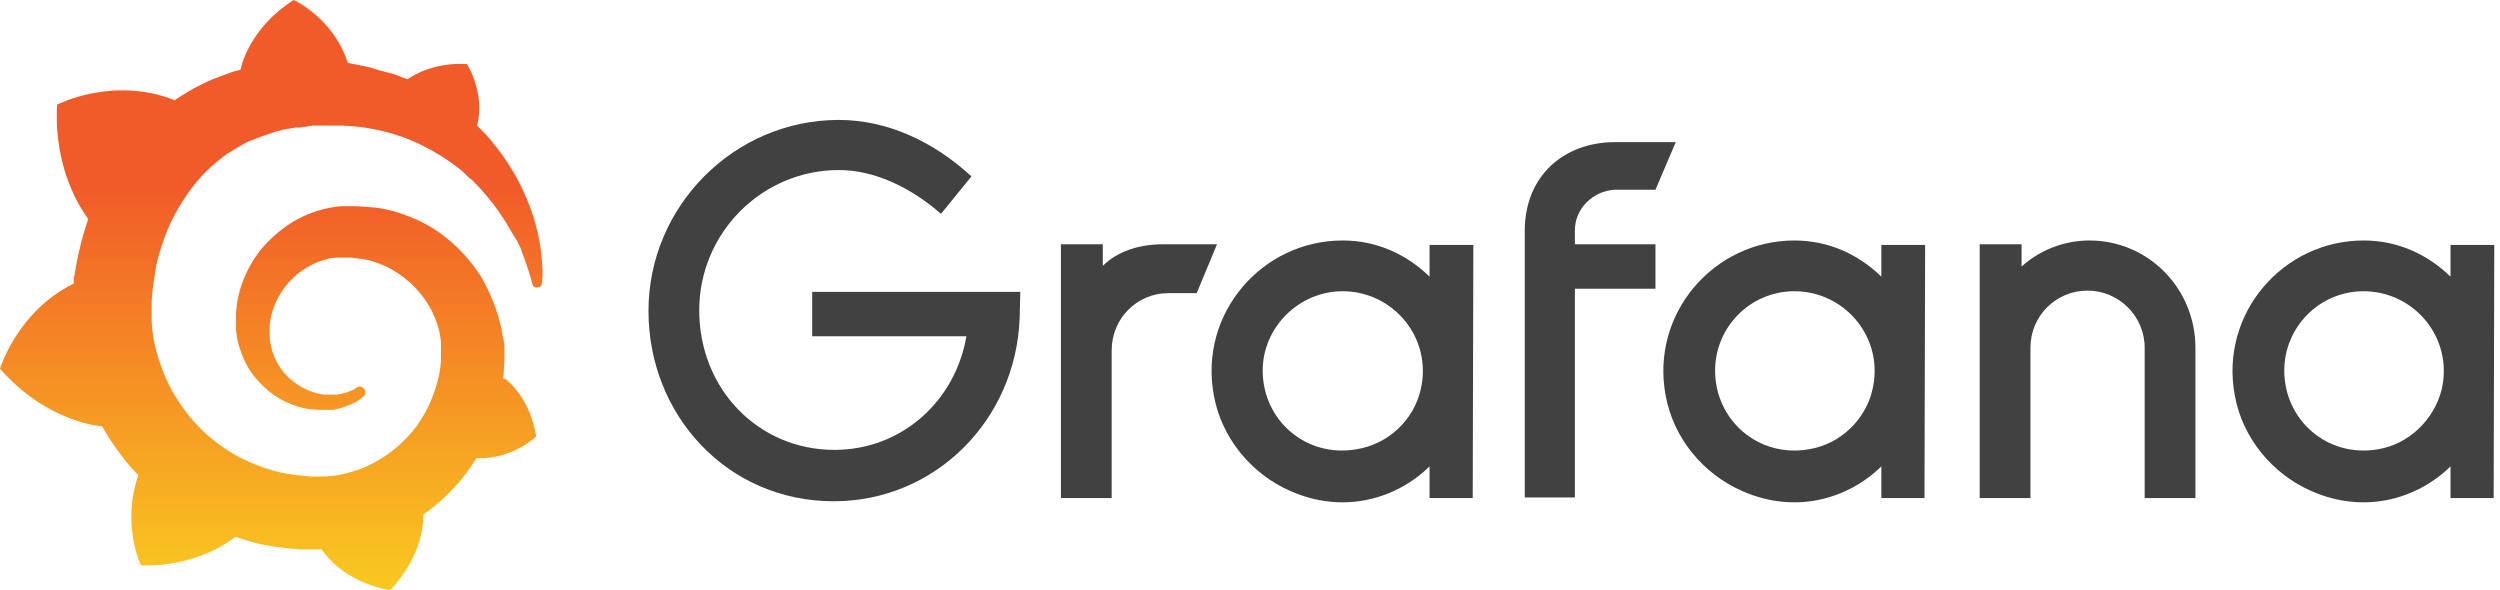
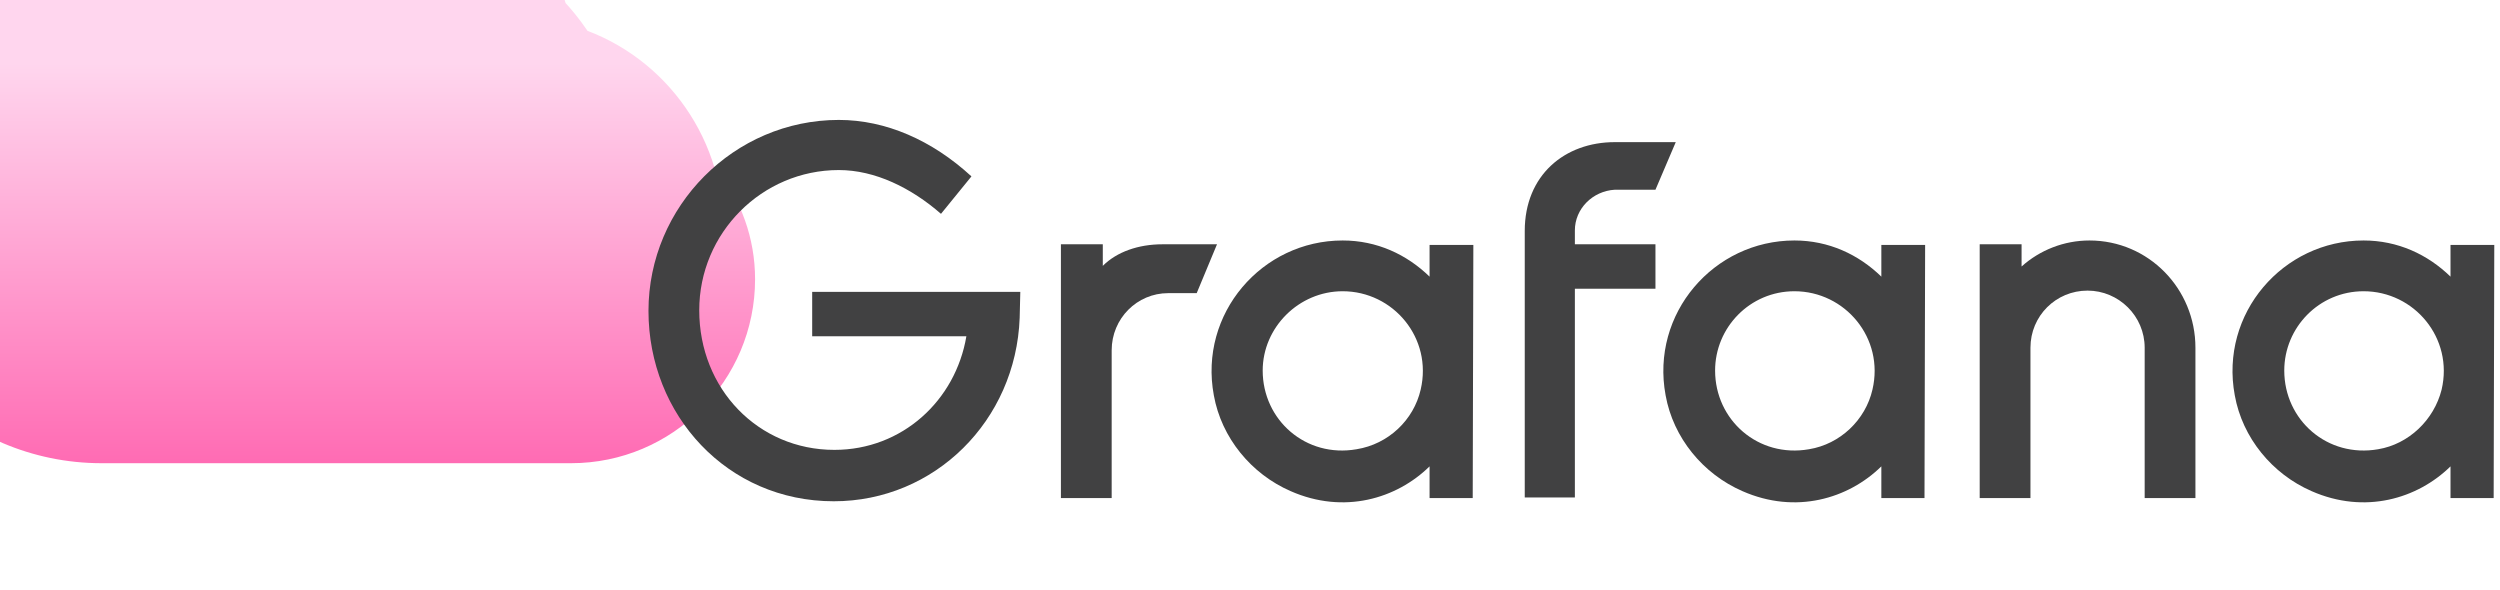
- <svg xmlns="http://www.w3.org/2000/svg" version="1.1" id="Layer_1" x="0px" y="0px" viewBox="0 0 394 92.9" style="enable-background:new 0 0 394 92.9;" xml:space="preserve">
-   <style type="text/css">
- 	.st0{fill:#414142;}
- 	.st1{fill:url(#SVGID_1_);}
- </style>
-   <g>
-     <path class="st0" d="M160.7,50.1C160.1,66.3,147.3,79,131.4,79c-16.8,0-29.2-13.6-29.2-30c0-16.5,13.5-30.1,30-30.1   c7.4,0,14.7,3.2,20.9,8.9l-4.8,5.9c-4.7-4.1-10.4-6.9-16.1-6.9c-12.1,0-22,9.9-22,22.1c0,12.4,9.3,22,21.3,22   c10.7,0,19.1-7.8,20.8-17.9h-24.3V46h32.8L160.7,50.1L160.7,50.1z" />
-     <path class="st0" d="M188.6,46.2h-4.5c-4.9,0-8.9,4-8.9,9v23.3h-8v-40h6.6v3.4c2.2-2.2,5.6-3.4,9.4-3.4h8.6L188.6,46.2z" />
-     <path class="st0" d="M232.1,78.5h-6.8v-5c-5.2,5.1-13.5,7.6-21.9,3.9c-6.2-2.7-10.9-8.4-12.1-15.1c-2.4-12.9,7.6-24.4,20.3-24.4   c5.4,0,10.1,2.2,13.7,5.7v-5h6.9L232.1,78.5L232.1,78.5z M223.9,61.4c1.9-8.1-4.3-15.5-12.3-15.5c-6.9,0-12.6,5.7-12.6,12.5   c0,7.8,6.8,13.8,14.8,12.4C218.8,70,222.8,66.2,223.9,61.4z" />
-     <path class="st0" d="M248.2,36.3v2.2h12.7v7h-12.7v32.9h-7.9v-42c0-8.8,6.3-14,14.2-14h9.6l-3.2,7.5h-6.4   C251,30.1,248.2,32.9,248.2,36.3z" />
-     <path class="st0" d="M303.3,78.5h-6.8v-5c-5.2,5.1-13.5,7.6-21.9,3.9c-6.2-2.7-10.9-8.4-12.1-15.1c-2.4-12.9,7.6-24.4,20.3-24.4   c5.4,0,10.1,2.2,13.7,5.7v-5h6.9L303.3,78.5L303.3,78.5z M295.1,61.4c1.9-8.1-4.3-15.5-12.3-15.5c-7,0-12.5,5.7-12.5,12.5   c0,7.8,6.8,13.8,14.8,12.4C290,70,294,66.2,295.1,61.4z" />
-     <path class="st0" d="M346,54.8v23.7h-8V54.8c0-5-4.1-9-9-9c-5,0-9,4-9,9v23.7h-8v-40h6.6V42c2.9-2.6,6.7-4.1,10.7-4.1   C338.6,37.9,346,45.5,346,54.8z" />
-     <path class="st0" d="M393,78.5h-6.8v-5c-5.2,5.1-13.5,7.6-21.9,3.9c-6.2-2.7-10.9-8.4-12.1-15.1c-2.4-12.9,7.6-24.4,20.3-24.4   c5.4,0,10.1,2.2,13.7,5.7v-5h6.9L393,78.5L393,78.5z M384.8,61.4c1.9-8.1-4.3-15.5-12.3-15.5c-7,0-12.5,5.7-12.5,12.5   c0,7.8,6.8,13.8,14.8,12.4C379.6,70,383.6,66.2,384.8,61.4z" />
+ <svg xmlns="http://www.w3.org/2000/svg" version="1.1" viewBox="0 0 394 92.9">
+   <defs>
+     <linearGradient id="pinkCloudIcon" x1="45" y1="10" x2="45" y2="82" gradientUnits="userSpaceOnUse">
+       <stop offset="0%" stop-color="#FFD6EE" />
+       <stop offset="100%" stop-color="#FF5CAB" />
+     </linearGradient>
+   </defs>
+   <path fill="url(#pinkCloudIcon)" d="M82,68     c18,0 32-14 32-32     c0-15-10-28-24-32     c-4-20-22-35-44-35     c-18,0-34,10-42,26     c-16,5-28,20-28,38     c0,22 18,40 40,40     h74     c16,0 29-13 29-29     c0-13-9-24-21-27     c-4-16-18-28-34-28     c-12,0-23,6-29,16     c-12-2-22,8-22,20     c0,11 8,20 18,22     c2,12 13,21 26,21z" />
+   <g fill="#414142">
+     <path d="M160.7,50.1C160.1,66.3,147.3,79,131.4,79c-16.8,0-29.2-13.6-29.2-30c0-16.5,13.5-30.1,30-30.1c7.4,0,14.7,3.2,20.9,8.9l-4.8,5.9c-4.7-4.1-10.4-6.9-16.1-6.9c-12.1,0-22,9.9-22,22.1c0,12.4,9.3,22,21.3,22c10.7,0,19.1-7.8,20.8-17.9h-24.3V46h32.8L160.7,50.1z" />
+     <path d="M188.6,46.2h-4.5c-4.9,0-8.9,4-8.9,9v23.3h-8v-40h6.6v3.4c2.2-2.2,5.6-3.4,9.4-3.4h8.6L188.6,46.2z" />
+     <path d="M232.1,78.5h-6.8v-5c-5.2,5.1-13.5,7.6-21.9,3.9c-6.2-2.7-10.9-8.4-12.1-15.1c-2.4-12.9,7.6-24.4,20.3-24.4c5.4,0,10.1,2.2,13.7,5.7v-5h6.9L232.1,78.5z M223.9,61.4c1.9-8.1-4.3-15.5-12.3-15.5c-6.9,0-12.6,5.7-12.6,12.5c0,7.8,6.8,13.8,14.8,12.4C218.8,70,222.8,66.2,223.9,61.4z" />
+     <path d="M248.2,36.3v2.2h12.7v7h-12.7v32.9h-7.9v-42c0-8.8,6.3-14,14.2-14h9.6l-3.2,7.5h-6.4C251,30.1,248.2,32.9,248.2,36.3z" />
+     <path d="M303.3,78.5h-6.8v-5c-5.2,5.1-13.5,7.6-21.9,3.9c-6.2-2.7-10.9-8.4-12.1-15.1c-2.4-12.9,7.6-24.4,20.3-24.4c5.4,0,10.1,2.2,13.7,5.7v-5h6.9L303.3,78.5z M295.1,61.4c1.9-8.1-4.3-15.5-12.3-15.5c-7,0-12.5,5.7-12.5,12.5c0,7.8,6.8,13.8,14.8,12.4C290,70,294,66.2,295.1,61.4z" />
+     <path d="M346,54.8v23.7h-8V54.8c0-5-4.1-9-9-9c-5,0-9,4-9,9v23.7h-8v-40h6.6V42c2.9-2.6,6.7-4.1,10.7-4.1C338.6,37.9,346,45.5,346,54.8z" />
+     <path d="M393,78.5h-6.8v-5c-5.2,5.1-13.5,7.6-21.9,3.9c-6.2-2.7-10.9-8.4-12.1-15.1c-2.4-12.9,7.6-24.4,20.3-24.4c5.4,0,10.1,2.2,13.7,5.7v-5h6.9L393,78.5z M384.8,61.4c1.9-8.1-4.3-15.5-12.3-15.5c-7,0-12.5,5.7-12.5,12.5c0,7.8,6.8,13.8,14.8,12.4C379.6,70,383.6,66.2,384.8,61.4z" />
  </g>
-   <linearGradient id="SVGID_1_" gradientUnits="userSpaceOnUse" x1="42.81" y1="-19.822" x2="42.81" y2="65.074" gradientTransform="matrix(1 0 0 -1 0 94)">
-     <stop offset="0" style="stop-color:#FCEE1D" />
-     <stop offset="1" style="stop-color:#F15A29" />
-   </linearGradient>
-   <path class="st1" d="M85.4,41c-0.1-1.6-0.4-3.4-0.9-5.3c-0.5-2-1.3-4.1-2.4-6.4c-1.1-2.2-2.6-4.6-4.5-6.9c-0.7-0.9-1.6-1.8-2.4-2.6  c1.3-5.2-1.6-9.7-1.6-9.7c-5-0.3-8.2,1.6-9.4,2.4c-0.2-0.1-0.4-0.2-0.6-0.2c-0.8-0.4-1.7-0.7-2.6-0.9s-1.8-0.5-2.8-0.8  c-0.9-0.2-1.9-0.4-2.9-0.6c-0.2,0-0.3-0.1-0.5-0.1c-2.2-7-8.5-9.9-8.5-9.9c-7,4.4-8.3,10.6-8.3,10.6s0,0.1-0.1,0.4  c-0.4,0.1-0.8,0.2-1.2,0.3c-0.5,0.2-1.1,0.4-1.6,0.6c-0.5,0.2-1.1,0.4-1.6,0.6c-1,0.4-2.1,1-3.1,1.5c-1,0.6-2,1.2-2.9,1.8  c-0.1-0.1-0.2-0.1-0.2-0.1c-9.7-3.7-18.3,0.8-18.3,0.8C8.4,26.8,13,33.3,13.9,34.5c-0.2,0.6-0.4,1.3-0.6,1.9  c-0.7,2.3-1.2,4.7-1.6,7.2c-0.1,0.3-0.1,0.7-0.1,1.1C2.7,49.1,0,58.1,0,58.1c7.5,8.6,16.1,9.1,16.1,9.1c0,0,0,0,0,0  c1.1,2,2.4,3.8,3.8,5.6c0.6,0.7,1.2,1.4,1.9,2.1c-2.7,7.8,0.4,14.2,0.4,14.2c8.3,0.3,13.8-3.6,14.9-4.5c0.8,0.3,1.7,0.5,2.5,0.8  c2.5,0.7,5.2,1,7.8,1.2c0.7,0,1.3,0,2,0h0.3l0.2,0l0.4,0l0.4,0l0,0c3.9,5.6,10.8,6.4,10.8,6.4c4.9-5.2,5.2-10.3,5.2-11.4l0,0  c0,0,0,0,0-0.1c0-0.1,0-0.2,0-0.2l0,0c0-0.1,0-0.2,0-0.2c1-0.7,2-1.5,2.9-2.3c2-1.8,3.7-3.8,5.1-6c0.1-0.2,0.3-0.4,0.4-0.6  c5.5,0.3,9.4-3.4,9.4-3.4c-0.9-5.8-4.2-8.6-4.9-9.1l0,0c0,0,0,0-0.1,0s-0.1,0-0.1,0l0,0c0,0-0.1,0-0.1-0.1c0-0.3,0.1-0.7,0.1-1  c0-0.6,0.1-1.2,0.1-1.9v-0.5v-0.2v-0.1c0-0.2,0-0.1,0-0.2l0-0.4l0-0.5c0-0.2,0-0.3,0-0.5c0-0.2,0-0.3-0.1-0.5l-0.1-0.5l-0.1-0.5  c-0.1-0.6-0.2-1.3-0.4-1.9c-0.6-2.5-1.6-4.8-2.8-7c-1.3-2.1-2.9-4-4.7-5.6c-1.8-1.6-3.8-2.9-5.9-3.8s-4.3-1.6-6.5-1.8  c-1.1-0.1-2.2-0.2-3.3-0.2l-0.4,0h-0.1c0,0-0.2,0-0.1,0l-0.2,0l-0.4,0c-0.2,0-0.3,0-0.5,0c-0.6,0-1.1,0.1-1.7,0.2  c-2.2,0.4-4.3,1.2-6.1,2.3c-1.8,1.1-3.4,2.5-4.7,4c-1.3,1.5-2.3,3.3-3,5s-1.1,3.6-1.2,5.4c0,0.4,0,0.9,0,1.3c0,0.1,0,0.2,0,0.3  l0,0.4c0,0.2,0,0.4,0,0.6c0.1,0.9,0.2,1.8,0.5,2.6c0.5,1.7,1.2,3.2,2.2,4.5c1,1.3,2.1,2.3,3.3,3.2c1.2,0.8,2.5,1.4,3.8,1.8  c1.3,0.4,2.5,0.5,3.8,0.5c0.2,0,0.3,0,0.5,0c0.1,0,0.2,0,0.2,0s0.2,0,0.2,0c0.1,0,0.2,0,0.4,0c0,0,0.1,0,0.1,0l0.1,0  c0.1,0,0.2,0,0.2,0c0.2,0,0.3-0.1,0.4-0.1c0.1,0,0.3-0.1,0.4-0.1c0.3-0.1,0.5-0.1,0.8-0.2c0.5-0.2,1-0.4,1.5-0.6  c0.5-0.2,0.9-0.5,1.3-0.8c0.1-0.1,0.2-0.2,0.3-0.2c0.4-0.3,0.5-0.9,0.2-1.3c-0.3-0.4-0.8-0.5-1.2-0.2c-0.1,0-0.2,0.1-0.3,0.2  c-0.3,0.2-0.7,0.3-1.1,0.5c-0.4,0.1-0.8,0.2-1.2,0.3c-0.2,0-0.4,0.1-0.6,0.1c-0.1,0-0.2,0-0.3,0c-0.1,0-0.2,0-0.3,0s-0.2,0-0.3,0  c-0.1,0-0.3,0-0.4,0c0,0-0.1,0,0,0h0l-0.1,0c-0.1,0-0.1,0-0.2,0c-0.1,0-0.2,0-0.3,0c-0.9-0.1-1.9-0.4-2.8-0.8  c-0.9-0.4-1.8-1-2.6-1.7s-1.5-1.6-2-2.5s-0.9-2-1.1-3.2c-0.1-0.6-0.1-1.2-0.1-1.7c0-0.2,0-0.3,0-0.5c0,0,0,0,0,0v-0.1l0-0.1  c0-0.1,0-0.2,0-0.2c0-0.3,0.1-0.6,0.1-0.9c0.4-2.5,1.7-4.9,3.6-6.7c0.5-0.5,1-0.9,1.5-1.2c0.5-0.4,1.1-0.7,1.7-1  c0.6-0.3,1.2-0.5,1.9-0.7c0.7-0.2,1.3-0.3,2-0.3c0.3,0,0.7,0,1,0c0.1,0,0.2,0,0.2,0l0.3,0l0.2,0c0.1,0,0,0,0,0h0.1l0.3,0  c0.7,0.1,1.5,0.2,2.2,0.3c1.4,0.3,2.8,0.8,4.2,1.6c2.6,1.5,4.8,3.7,6.2,6.4c0.7,1.4,1.2,2.8,1.4,4.3c0.1,0.4,0.1,0.8,0.1,1.1l0,0.3  l0,0.3c0,0.1,0,0.2,0,0.3c0,0.1,0,0.2,0,0.3v0.2l0,0.3c0,0.2,0,0.5,0,0.7c0,0.4-0.1,0.8-0.1,1.2c-0.1,0.4-0.1,0.8-0.2,1.2  c-0.1,0.4-0.2,0.8-0.3,1.2c-0.2,0.8-0.5,1.6-0.8,2.4c-0.6,1.5-1.4,3-2.4,4.4c-2,2.7-4.7,4.9-7.7,6.3c-1.5,0.7-3.2,1.2-4.8,1.5  c-0.8,0.1-1.7,0.2-2.5,0.2l-0.2,0h-0.1h-0.3h-0.4h-0.2c0.1,0,0,0,0,0h-0.1c-0.5,0-0.9,0-1.3-0.1c-1.8-0.1-3.6-0.4-5.3-0.9  s-3.4-1.2-5-2c-3.2-1.7-6-4-8.2-6.8c-1.1-1.4-2.1-2.9-2.9-4.5c-0.8-1.6-1.4-3.2-1.9-4.9c-0.5-1.7-0.8-3.4-0.9-5.2l0-0.3l0-0.1V50  v-0.1l0-0.3v-0.1v-0.1v-0.2l0-0.4v-0.1c0,0,0,0,0,0v-0.2c0-0.2,0-0.4,0-0.6c0-0.9,0.1-1.7,0.2-2.6c0.1-0.9,0.3-1.8,0.4-2.7  s0.4-1.8,0.6-2.6c0.5-1.7,1.1-3.4,1.8-4.9c1.5-3.1,3.4-5.9,5.6-8.1c0.6-0.6,1.2-1.1,1.8-1.6c0.6-0.5,1.2-1,1.9-1.4  c0.7-0.4,1.3-0.8,2-1.2c0.3-0.2,0.7-0.4,1-0.5c0.2-0.1,0.4-0.2,0.5-0.2s0.4-0.2,0.5-0.2c0.7-0.3,1.5-0.6,2.2-0.8  c0.2-0.1,0.4-0.1,0.6-0.2s0.4-0.1,0.6-0.2c0.4-0.1,0.8-0.2,1.2-0.3c0.2,0,0.4-0.1,0.6-0.1c0.2,0,0.4-0.1,0.6-0.1  c0.2,0,0.4-0.1,0.6-0.1l0.3,0l0.3,0c0.2,0,0.4-0.1,0.6-0.1c0.2,0,0.4,0,0.7-0.1c0.2,0,0.5-0.1,0.7-0.1c0.1,0,0.3,0,0.4,0l0.3,0  l0.1,0l0.2,0c0.2,0,0.4,0,0.7,0l0.3,0c0,0,0.1,0,0,0h0.1l0.1,0c0.2,0,0.4,0,0.6,0c0.8,0,1.5,0,2.2,0c1.5,0.1,3,0.2,4.4,0.5  c2.8,0.5,5.5,1.4,7.9,2.6c2.4,1.2,4.6,2.6,6.5,4.2c0.1,0.1,0.2,0.2,0.3,0.3c0.1,0.1,0.2,0.2,0.3,0.3c0.2,0.2,0.4,0.4,0.7,0.6  s0.4,0.4,0.6,0.6c0.2,0.2,0.4,0.4,0.6,0.6c0.8,0.9,1.5,1.7,2.2,2.6c1.3,1.7,2.4,3.5,3.3,5.1c0.1,0.1,0.1,0.2,0.2,0.3  c0.1,0.1,0.1,0.2,0.2,0.3c0.1,0.2,0.2,0.4,0.3,0.6c0.1,0.2,0.2,0.4,0.3,0.6c0.1,0.2,0.2,0.4,0.2,0.6c0.3,0.8,0.6,1.5,0.8,2.2  c0.4,1.1,0.7,2.1,0.9,3c0.1,0.3,0.4,0.6,0.8,0.5c0.4,0,0.7-0.3,0.7-0.7C85.6,43.4,85.5,42.3,85.4,41z" />
</svg>
